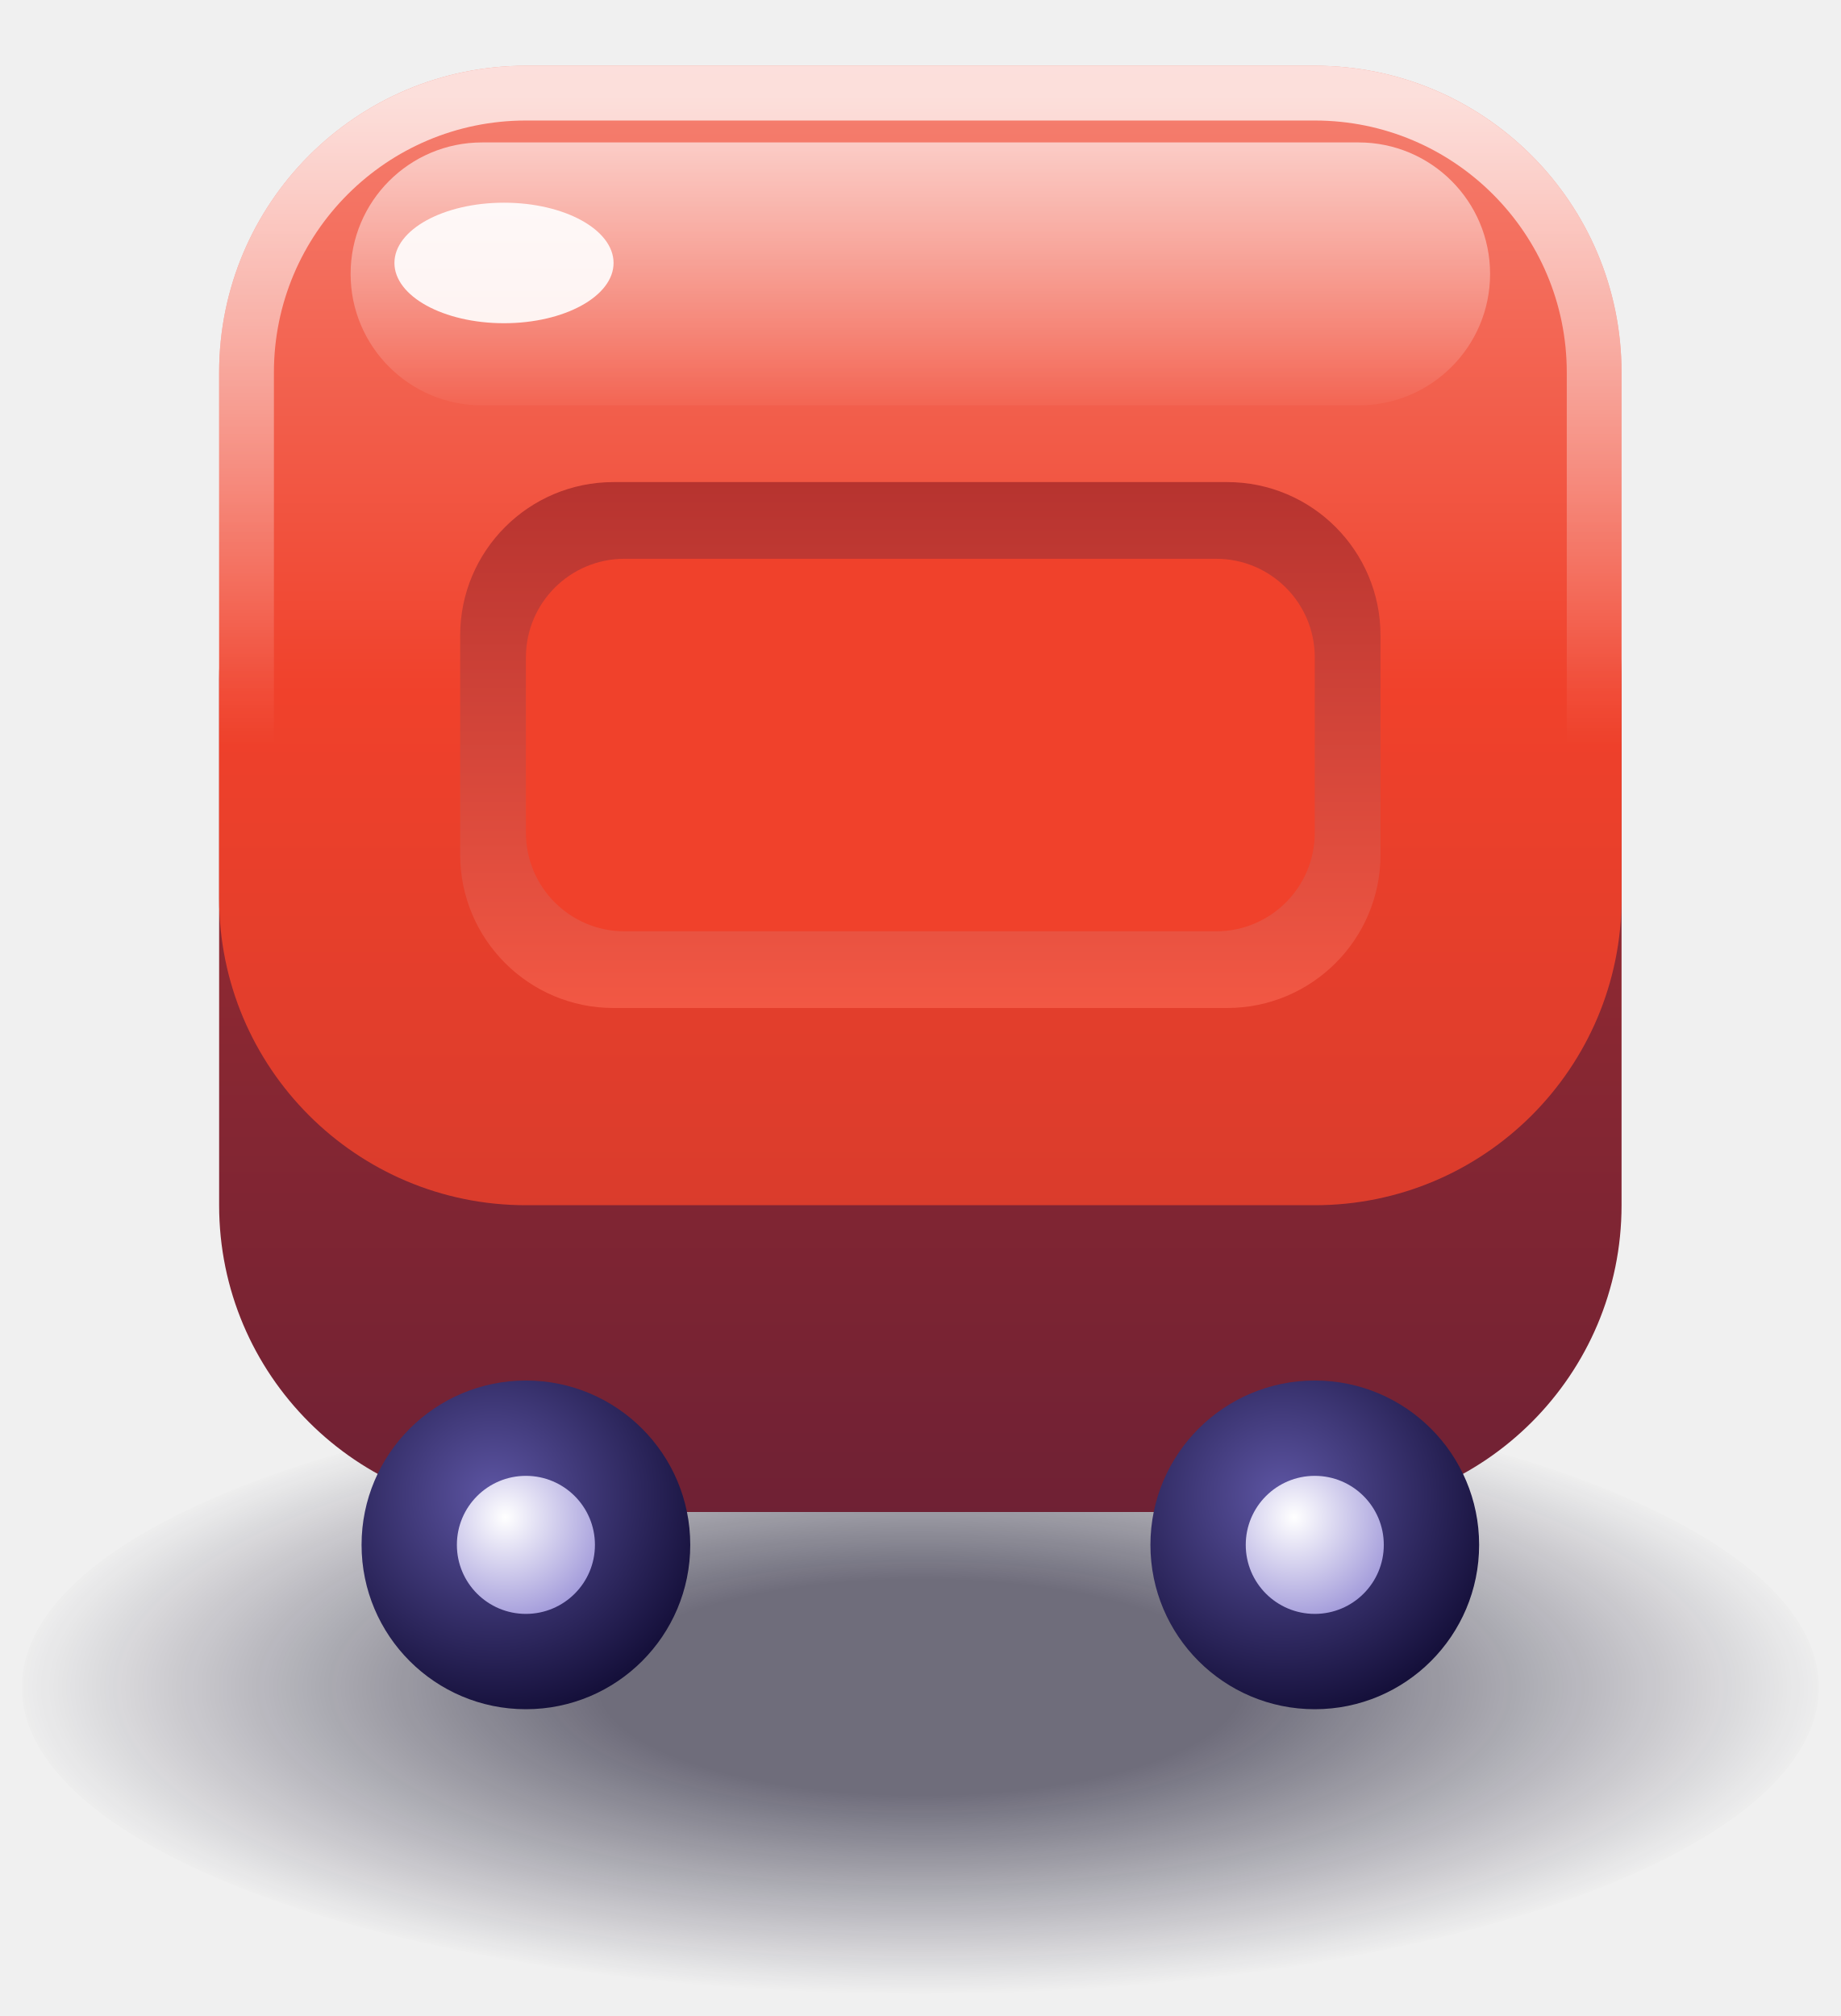
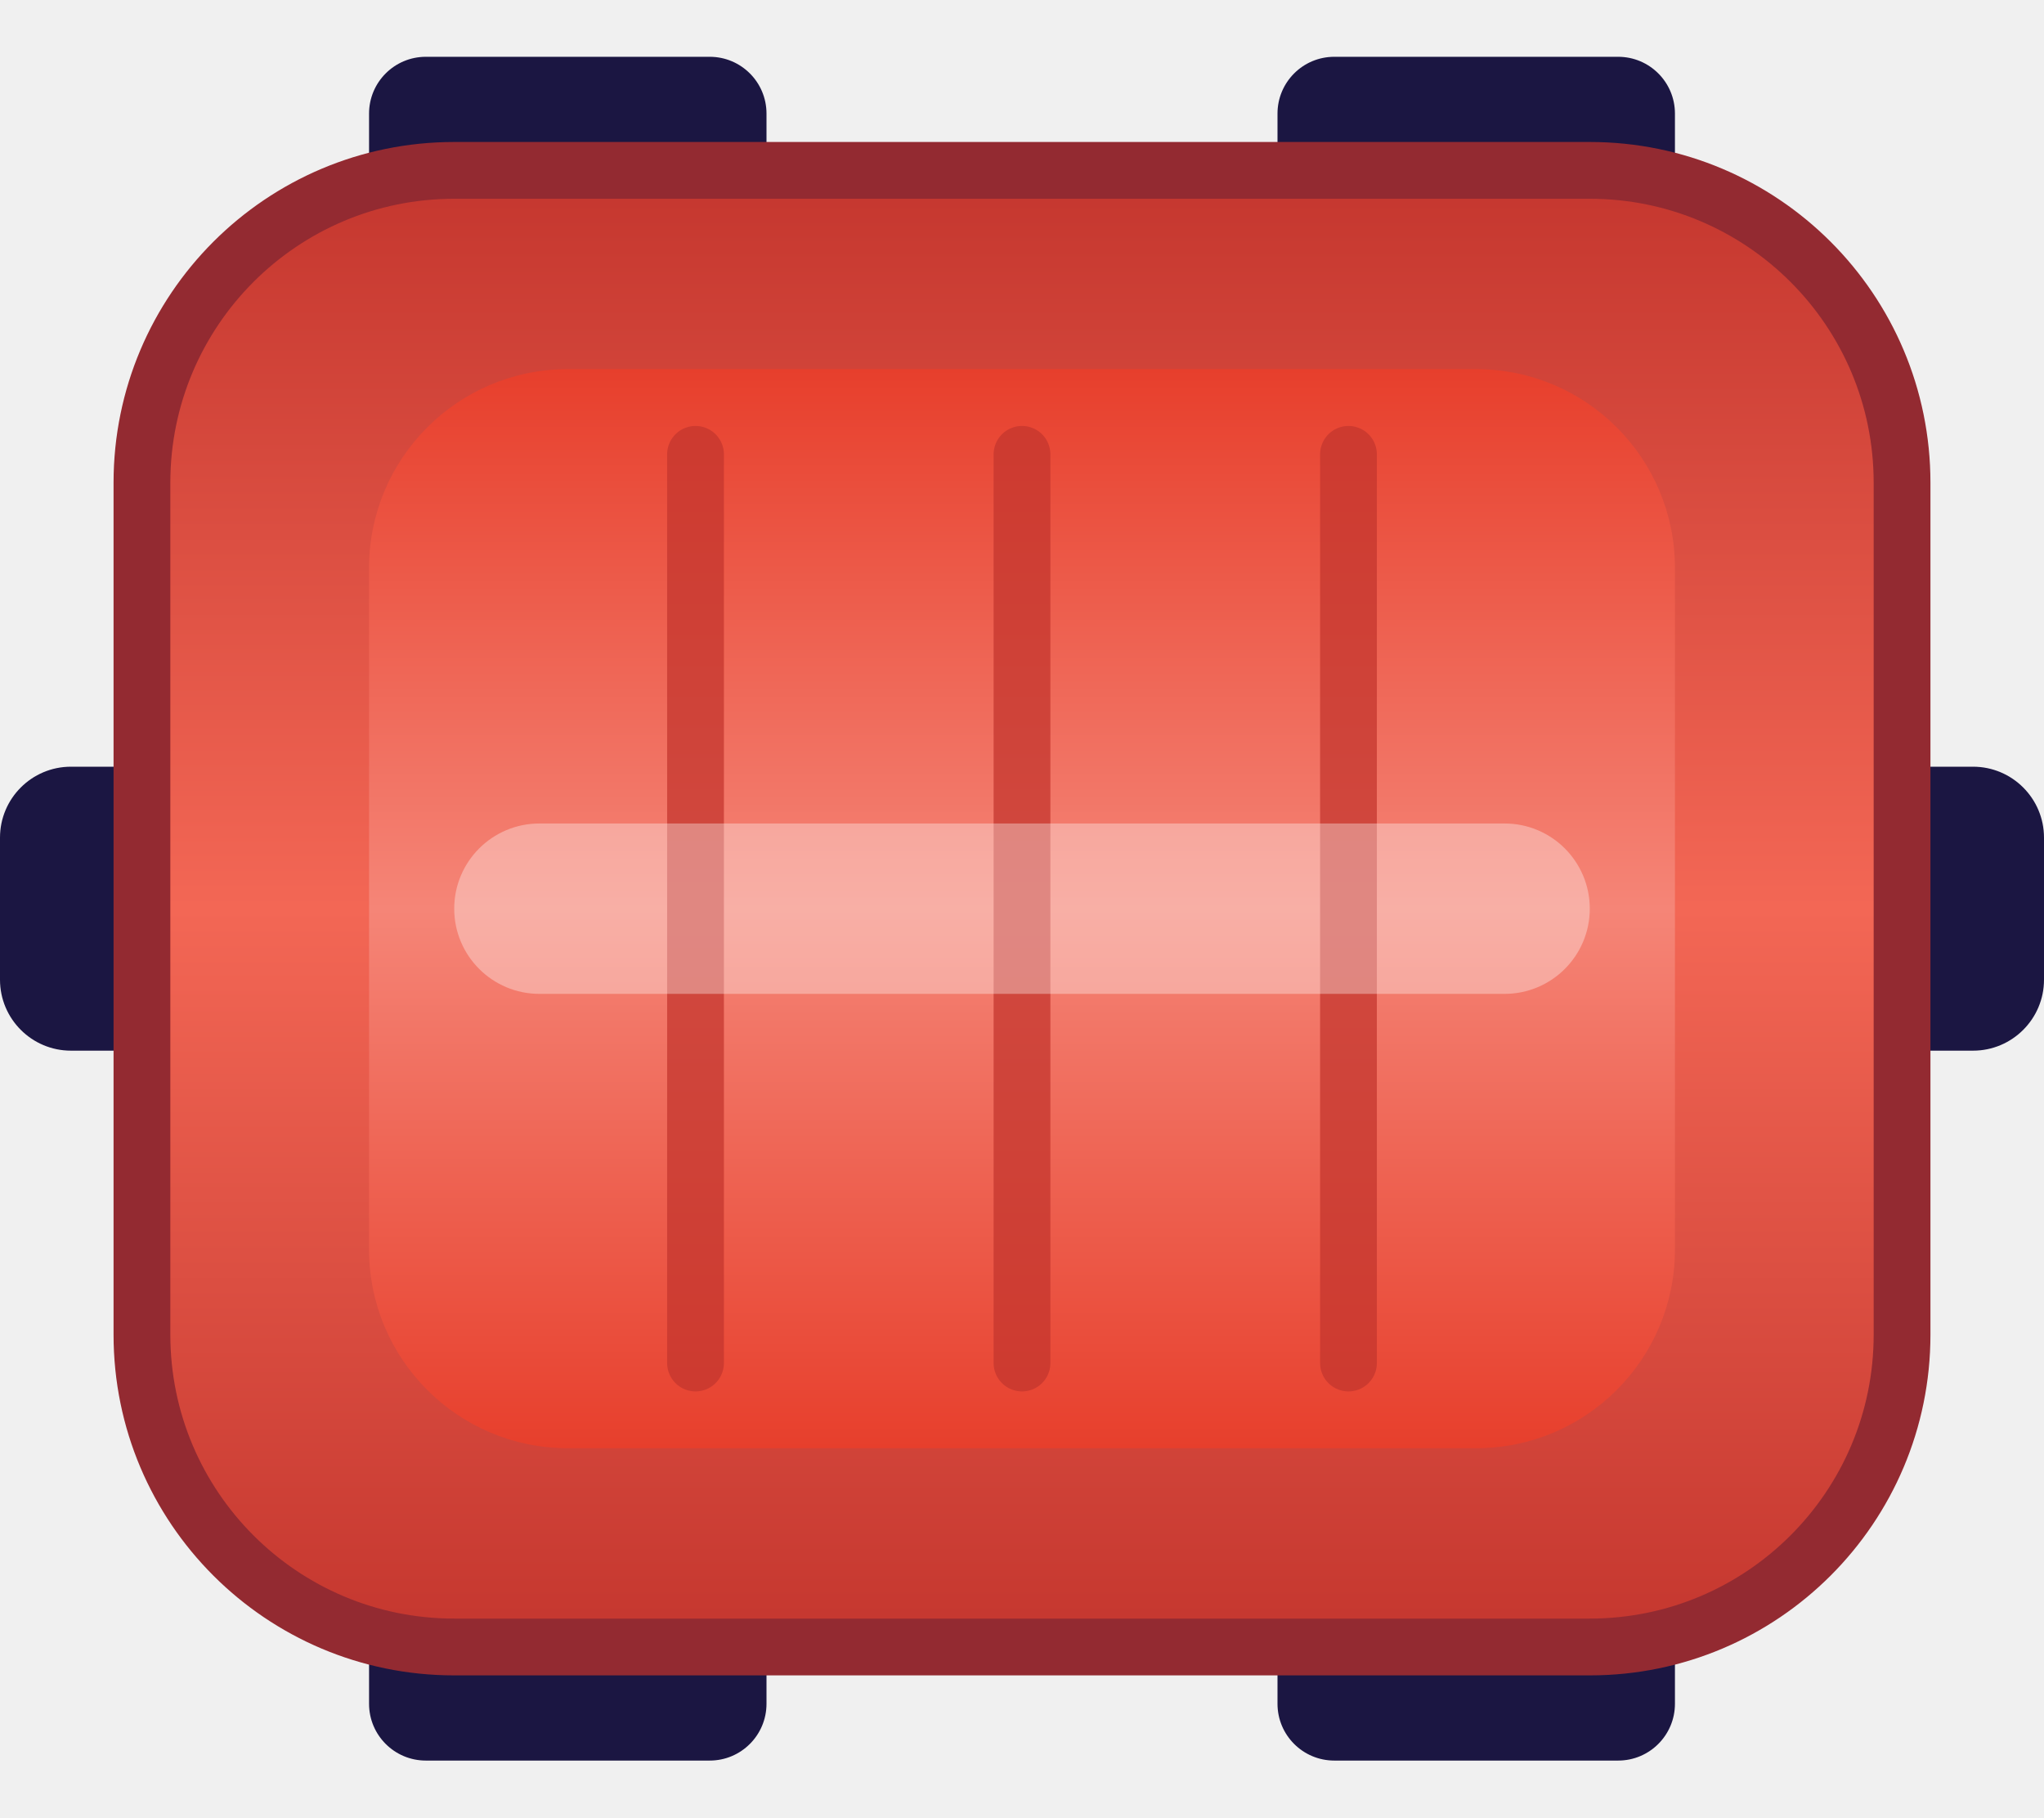
- <svg xmlns="http://www.w3.org/2000/svg" width="168" height="184" viewBox="0 0 168 184">
+ <svg xmlns="http://www.w3.org/2000/svg" width="144" height="128" viewBox="0 0 144 128">
  <defs>
-     <linearGradient id="top" x1="0" y1="0" x2="0" y2="1">
-       <stop offset="0" stop-color="#f58273" />
-       <stop offset="0.55" stop-color="#f0412b" />
-       <stop offset="1" stop-color="#da3c2c" />
+     <linearGradient id="roof" gradientUnits="userSpaceOnUse" x1="0" y1="12" x2="0" y2="116">
+       <stop offset="0" stop-color="#c4362e" stop-opacity="1" />
+       <stop offset="0.5" stop-color="#f36755" stop-opacity="1" />
+       <stop offset="1" stop-color="#c4362e" stop-opacity="1" />
    </linearGradient>
-     <linearGradient id="side" x1="0" y1="0" x2="0" y2="1">
-       <stop offset="0" stop-color="#ad3030" />
-       <stop offset="1" stop-color="#6f2134" />
+     <linearGradient id="panel" gradientUnits="userSpaceOnUse" x1="0" y1="26" x2="0" y2="102">
+       <stop offset="0" stop-color="#e73f2c" stop-opacity="1" />
+       <stop offset="0.5" stop-color="#f58577" stop-opacity="1" />
+       <stop offset="1" stop-color="#e73f2c" stop-opacity="1" />
    </linearGradient>
-     <linearGradient id="panel" x1="0" y1="0" x2="0" y2="1">
-       <stop offset="0" stop-color="#b6332f" />
-       <stop offset="1" stop-color="#f25844" />
-     </linearGradient>
-     <linearGradient id="rim" x1="0" y1="0" x2="0" y2="1">
-       <stop offset="0" stop-color="#ffffff" stop-opacity="0.75" />
-       <stop offset="0.6" stop-color="#ffffff" stop-opacity="0" />
-     </linearGradient>
-     <linearGradient id="gloss" x1="0" y1="0" x2="0" y2="1">
-       <stop offset="0" stop-color="#ffffff" stop-opacity="0.62" />
-       <stop offset="1" stop-color="#ffffff" stop-opacity="0.04" />
-     </linearGradient>
-     <radialGradient id="shadow" cx="0.5" cy="0.5" r="0.5">
-       <stop offset="0.35" stop-color="#05021c" stop-opacity="0.55" />
-       <stop offset="1" stop-color="#05021c" stop-opacity="0" />
-     </radialGradient>
-     <radialGradient id="wheel" cx="0.4" cy="0.35" r="0.7">
-       <stop offset="0" stop-color="#5d55a3" />
-       <stop offset="1" stop-color="#120d36" />
-     </radialGradient>
-     <radialGradient id="hub" cx="0.35" cy="0.3" r="0.8">
-       <stop offset="0" stop-color="#ffffff" />
-       <stop offset="1" stop-color="#9d95d8" />
-     </radialGradient>
-     <radialGradient id="dome" cx="0.35" cy="0.3" r="0.8">
-       <stop offset="0" stop-color="#f7968a" />
-       <stop offset="1" stop-color="#a22e30" />
-     </radialGradient>
-     <linearGradient id="glass" x1="0" y1="0" x2="1" y2="1">
-       <stop offset="0" stop-color="#d8f4ff" />
-       <stop offset="1" stop-color="#3fa9f0" />
-     </linearGradient>
-     <radialGradient id="lamp" cx="0.4" cy="0.35" r="0.7">
-       <stop offset="0" stop-color="#ffffff" />
-       <stop offset="1" stop-color="#ffcf3a" />
-     </radialGradient>
  </defs>
-   <ellipse cx="84.0" cy="154" rx="82.0" ry="28" fill="url(#shadow)" />
-   <rect x="20" y="34" width="128" height="104" rx="28" fill="url(#side)" />
-   <circle cx="48" cy="141" r="15" fill="url(#wheel)" />
-   <circle cx="48" cy="141" r="6.3" fill="url(#hub)" />
-   <circle cx="120" cy="141" r="15" fill="url(#wheel)" />
-   <circle cx="120" cy="141" r="6.3" fill="url(#hub)" />
-   <rect x="20" y="6" width="128" height="104" rx="28" fill="url(#top)" />
-   <rect x="22.5" y="8.5" width="123" height="99" rx="25.5" fill="none" stroke="url(#rim)" stroke-width="5" />
-   <rect x="42" y="44" width="84" height="48" rx="14" fill="url(#panel)" />
-   <rect x="48" y="51" width="72" height="34" rx="9" fill="#f0412b" />
-   <rect x="32" y="13" width="104" height="24" rx="12" fill="url(#gloss)" />
-   <ellipse cx="46" cy="24" rx="10" ry="5.5" fill="#ffffff" fill-opacity="0.9" />
+   <rect x="26" y="4" width="28" height="12" rx="4" fill="#1b1642" />
+   <rect x="26" y="112" width="28" height="12" rx="4" fill="#1b1642" />
+   <rect x="90" y="4" width="28" height="12" rx="4" fill="#1b1642" />
+   <rect x="90" y="112" width="28" height="12" rx="4" fill="#1b1642" />
+   <rect x="0" y="54" width="14" height="20" rx="5" fill="#1b1642" />
+   <rect x="130" y="54" width="14" height="20" rx="5" fill="#1b1642" />
+   <rect x="10" y="12" width="124" height="104" rx="22" fill="url(#roof)" stroke="#932a31" stroke-width="4" />
+   <rect x="26" y="26" width="92" height="76" rx="14" fill="url(#panel)" />
+   <line x1="49" y1="32" x2="49" y2="96" stroke="#c4362e" stroke-width="4" stroke-linecap="round" stroke-opacity="0.75" />
+   <line x1="72" y1="32" x2="72" y2="96" stroke="#c4362e" stroke-width="4" stroke-linecap="round" stroke-opacity="0.75" />
+   <line x1="95" y1="32" x2="95" y2="96" stroke="#c4362e" stroke-width="4" stroke-linecap="round" stroke-opacity="0.75" />
+   <rect x="32" y="58" width="80" height="12" rx="6" fill="#ffffff" fill-opacity="0.34" />
</svg>
